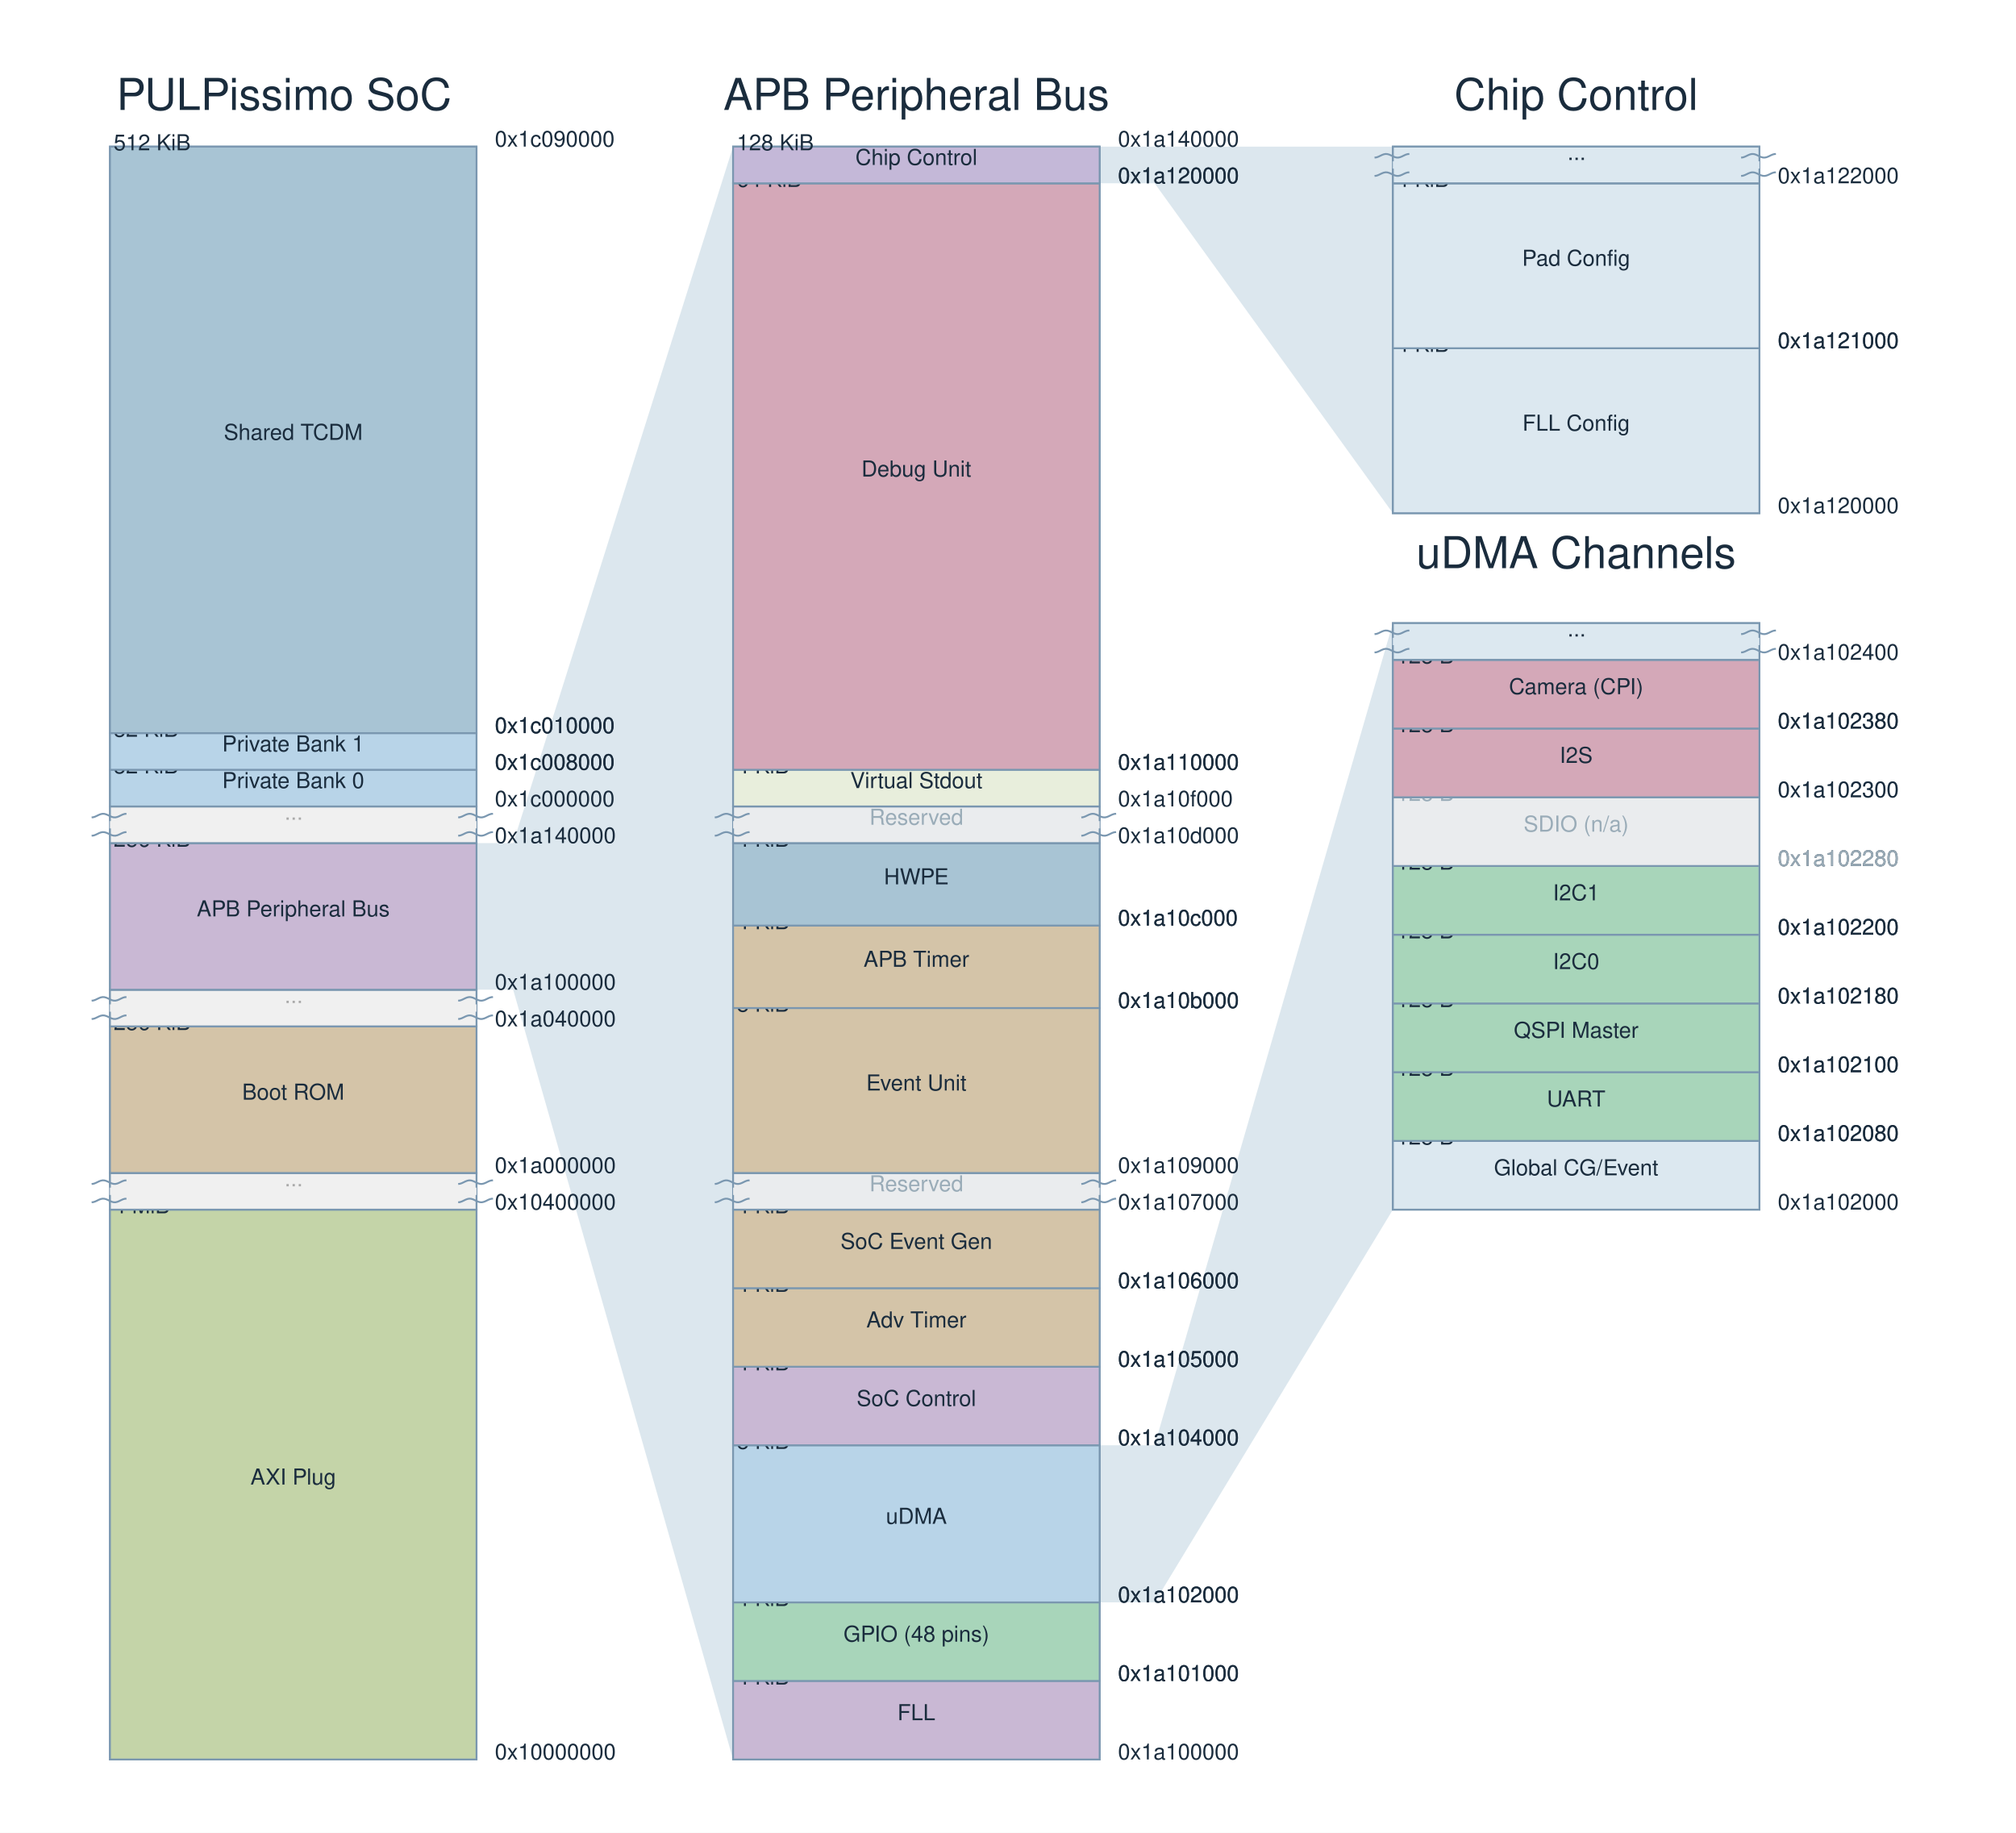
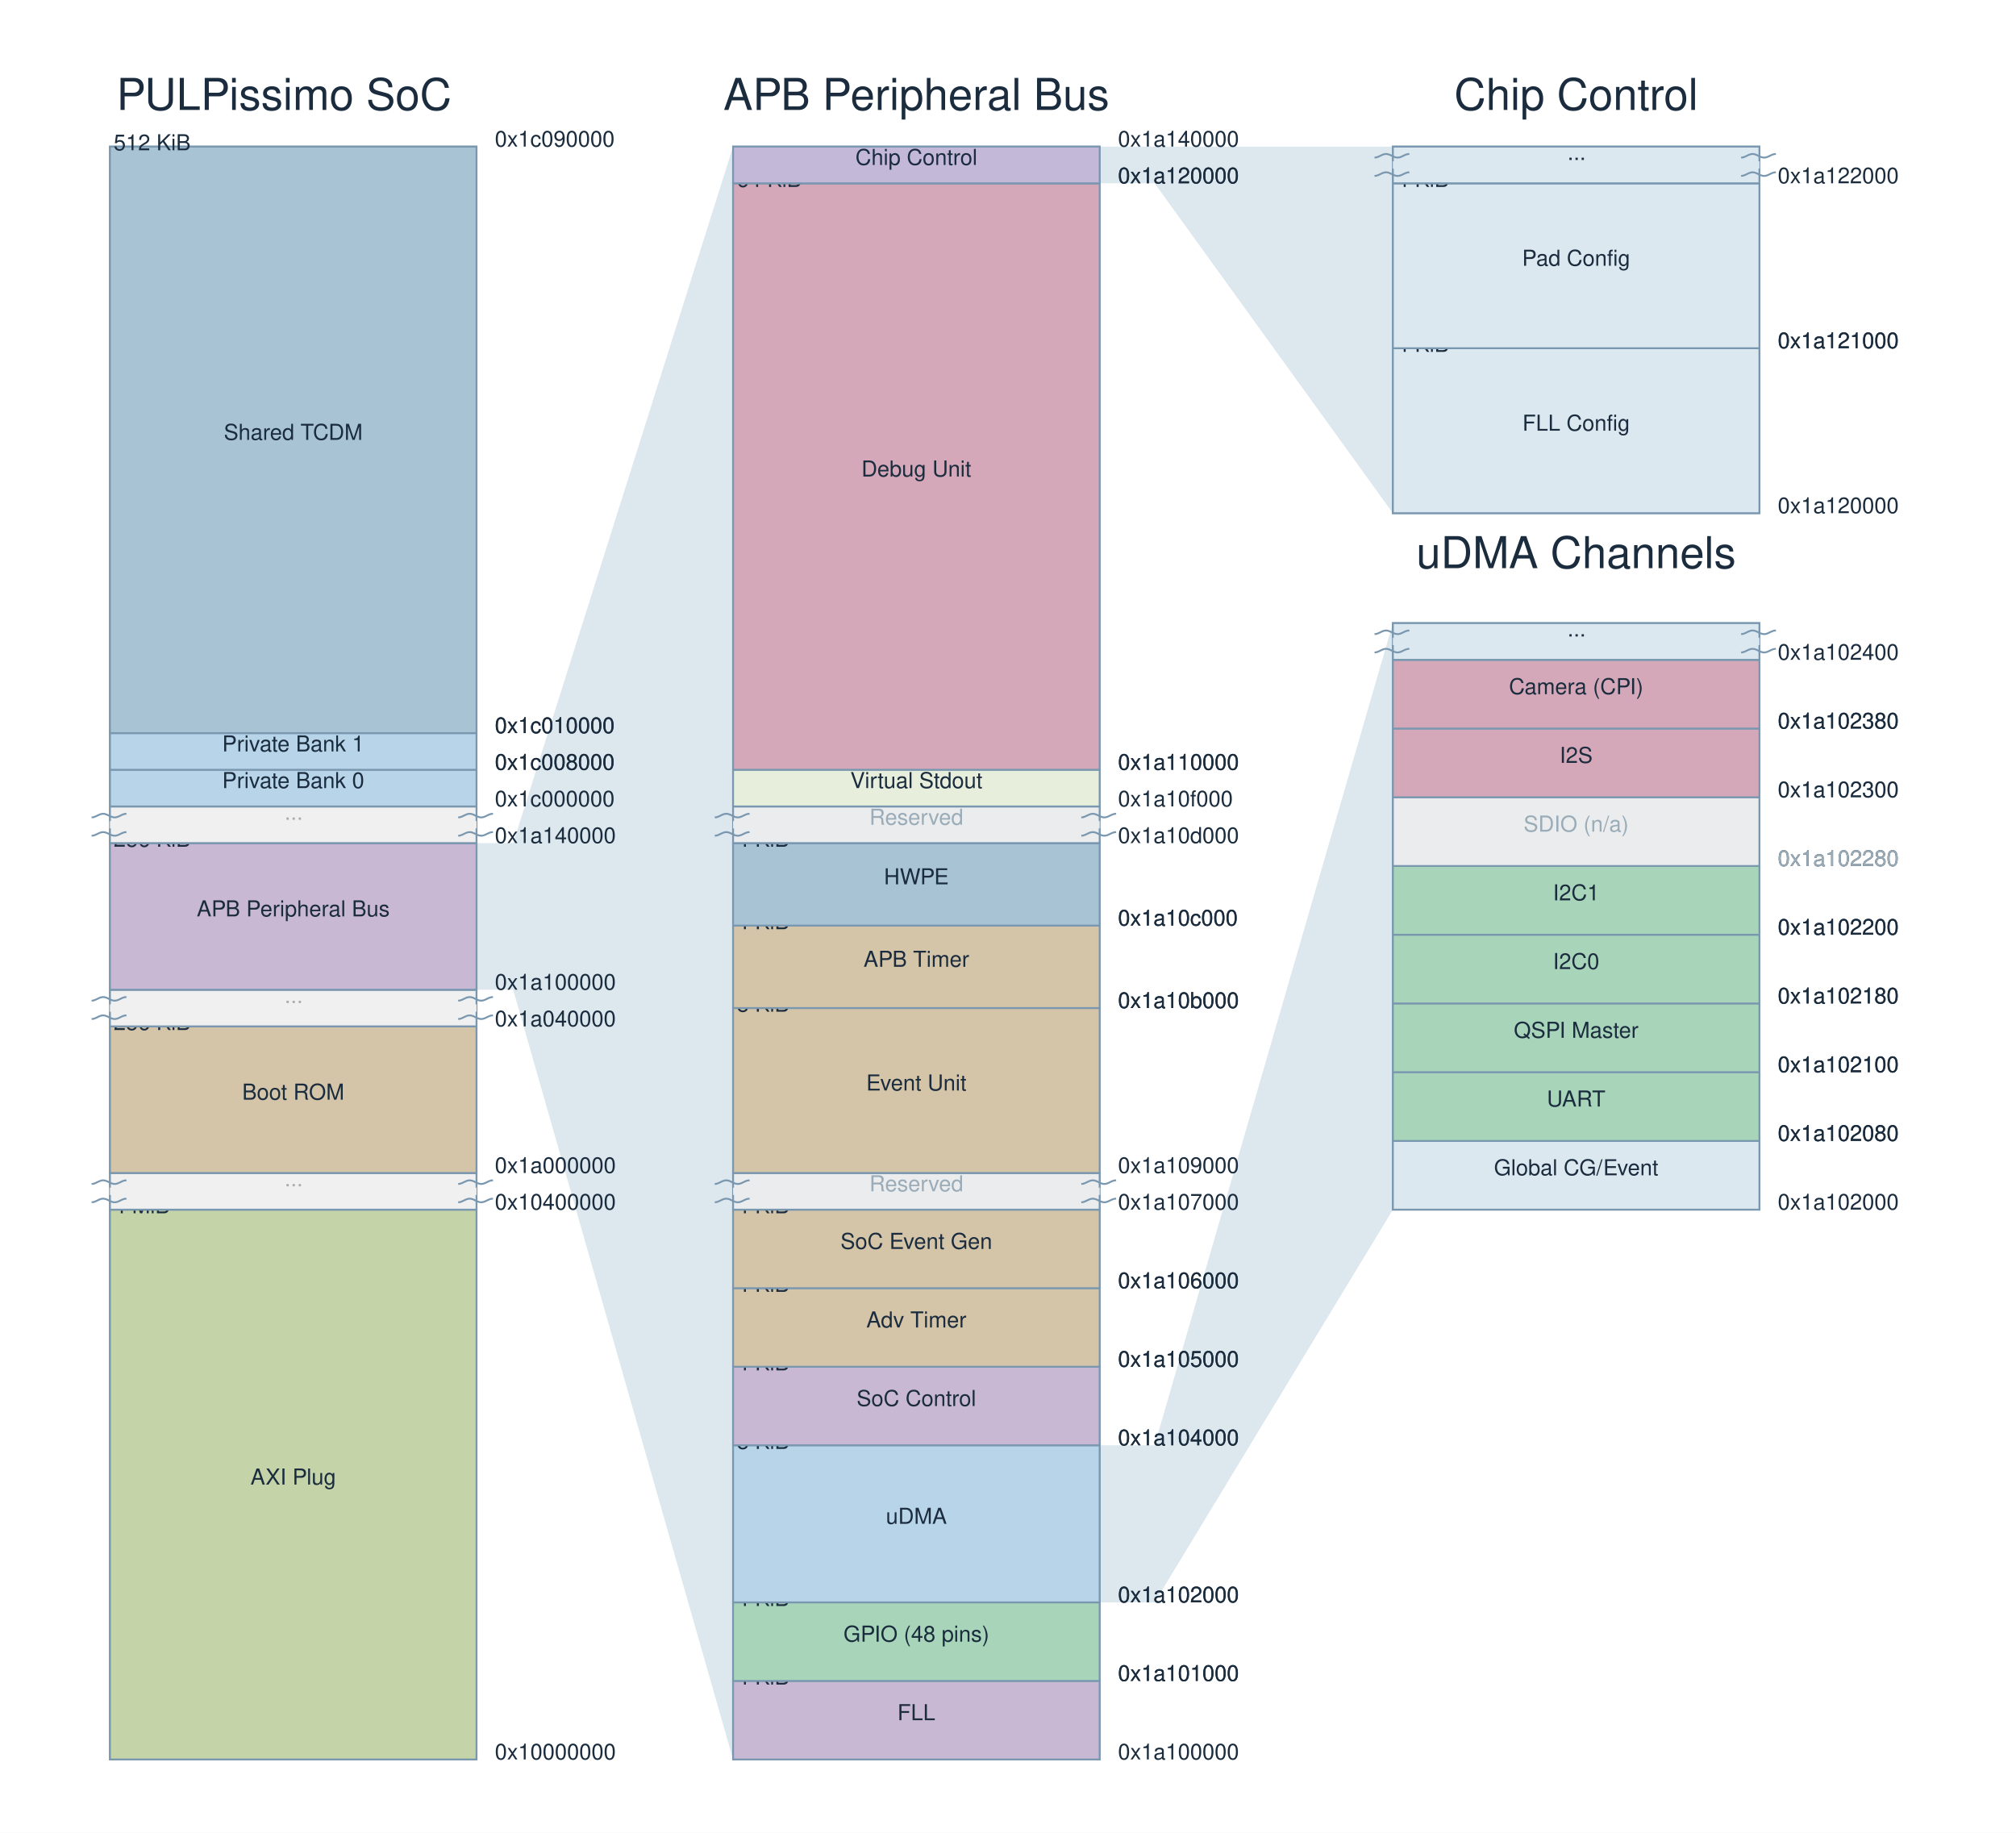
<svg xmlns="http://www.w3.org/2000/svg" width="1100" height="1000" viewBox="0 0 1100 1000">
  <rect x="0" y="0" width="1100" height="1000" fill="#ffffff" />
  <g>
    <g>
      <path d="M 250,540.0 L 280,540.0 L 400,960.0 L 400,80.0 L 280,460.0 L 250,460.0 Z" fill="#a8c4d4" stroke="none" opacity="0.4" />
    </g>
  </g>
  <g>
    <g>
      <path d="M 600,100.0 L 630,100.0 L 760,280.0 L 760,80.0 L 630,80.0 L 600,80.0 Z" fill="#a8c4d4" stroke="none" opacity="0.4" />
    </g>
    <g>
      <path d="M 600,874.286 L 630,874.286 L 760,660.0 L 760,340.0 L 630,788.571 L 600,788.571 Z" fill="#a8c4d4" stroke="none" opacity="0.4" />
    </g>
  </g>
  <g />
  <g>
    <text x="95.0" y="-20" stroke="none" fill="#1a2c3d" stroke-width="0" font-size="24px" font-weight="normal" font-family="Helvetica" text-anchor="middle" alignment-baseline="middle" transform="translate(60,80)">PULPissimo SoC</text>
    <g transform="translate(60,660)">
      <rect x="0" y="0" width="200" height="300" fill="#ffffff" stroke="#7a97b0" stroke-width="1" />
      <rect x="0" y="0.0" width="200" height="300.0" fill="#c4d4a8" stroke="#7a97b0" stroke-width="1" />
      <text x="100.0" y="150.0" stroke="none" fill="#1a2c3d" stroke-width="0" font-size="12" font-weight="normal" font-family="Helvetica" text-anchor="middle" alignment-baseline="middle">AXI Plug</text>
      <text x="210" y="300.0" stroke="none" fill="#1a2c3d" stroke-width="0" font-size="12" font-weight="normal" font-family="Helvetica" text-anchor="start" alignment-baseline="middle">0x10000000</text>
      <text x="210" y="0.0" stroke="none" fill="#1a2c3d" stroke-width="0" font-size="12" font-weight="normal" font-family="Helvetica" text-anchor="start" alignment-baseline="middle">0x10400000</text>
      <text x="2" y="2.0" stroke="none" fill="#1a2c3d" stroke-width="0" font-size="12px" font-weight="normal" font-family="Helvetica" text-anchor="start" alignment-baseline="hanging">4 MiB</text>
    </g>
    <g transform="translate(60,640)">
      <rect x="0" y="0" width="200" height="20" fill="#ffffff" stroke="#7a97b0" stroke-width="1" />
      <g>
        <rect x="0" y="0.0" width="200" height="20.0" fill="#f0f0f0" />
        <polyline points="0,8.0 0,0.0 200,0.0 200,8.0" stroke="#7a97b0" stroke-width="1" fill="none" />
        <polyline points="0,12.0 0,20.0 200,20.0 200,12.0" stroke="#7a97b0" stroke-width="1" fill="none" />
        <polyline points="-10.0,6.0 -9.0,5.878 -8.0,5.54 -7.0,5.071 -6.0,4.584 -5.0,4.199 -4.0,4.01 -3.0,4.064 -2.0,4.346 -1.0,4.789 0.0,5.284 1.0,5.709 2.0,5.96 3.0,5.977 4.0,5.754 5.0,5.347 6.0,4.854 7.0,4.398 8.0,4.089 9.0,4.003" stroke="#7a97b0" stroke-width="1" fill="none" />
        <polyline points="-10.0,16.0 -9.0,15.878 -8.0,15.54 -7.0,15.071 -6.0,14.584 -5.0,14.199 -4.0,14.01 -3.0,14.064 -2.0,14.346 -1.0,14.789 0.0,15.284 1.0,15.709 2.0,15.96 3.0,15.977 4.0,15.754 5.0,15.347 6.0,14.854 7.0,14.398 8.0,14.089 9.0,14.003" stroke="#7a97b0" stroke-width="1" fill="none" />
        <polyline points="190.0,6.0 191.0,5.878 192.0,5.54 193.0,5.071 194.0,4.584 195.0,4.199 196.0,4.01 197.0,4.064 198.0,4.346 199.0,4.789 200.0,5.284 201.0,5.709 202.0,5.96 203.0,5.977 204.0,5.754 205.0,5.347 206.0,4.854 207.0,4.398 208.0,4.089 209.0,4.003" stroke="#7a97b0" stroke-width="1" fill="none" />
        <polyline points="190.0,16.0 191.0,15.878 192.0,15.54 193.0,15.071 194.0,14.584 195.0,14.199 196.0,14.01 197.0,14.064 198.0,14.346 199.0,14.789 200.0,15.284 201.0,15.709 202.0,15.96 203.0,15.977 204.0,15.754 205.0,15.347 206.0,14.854 207.0,14.398 208.0,14.089 209.0,14.003" stroke="#7a97b0" stroke-width="1" fill="none" />
      </g>
      <text x="100.0" y="10.0" stroke="none" fill="#aaaaaa" stroke-width="0" font-size="12" font-weight="normal" font-family="Helvetica" text-anchor="middle" alignment-baseline="middle">···</text>
    </g>
    <g transform="translate(60,560.0)">
      <rect x="0" y="0" width="200" height="80.0" fill="#ffffff" stroke="#7a97b0" stroke-width="1" />
      <rect x="0" y="0.0" width="200" height="80.0" fill="#d4c4a8" stroke="#7a97b0" stroke-width="1" />
      <text x="100.0" y="40.0" stroke="none" fill="#1a2c3d" stroke-width="0" font-size="12" font-weight="normal" font-family="Helvetica" text-anchor="middle" alignment-baseline="middle">Boot ROM</text>
      <text x="210" y="80.0" stroke="none" fill="#1a2c3d" stroke-width="0" font-size="12" font-weight="normal" font-family="Helvetica" text-anchor="start" alignment-baseline="middle">0x1a000000</text>
      <text x="210" y="0.0" stroke="none" fill="#1a2c3d" stroke-width="0" font-size="12" font-weight="normal" font-family="Helvetica" text-anchor="start" alignment-baseline="middle">0x1a040000</text>
      <text x="2" y="2.0" stroke="none" fill="#1a2c3d" stroke-width="0" font-size="12px" font-weight="normal" font-family="Helvetica" text-anchor="start" alignment-baseline="hanging">256 KiB</text>
    </g>
    <g transform="translate(60,540.0)">
      <rect x="0" y="0" width="200" height="20" fill="#ffffff" stroke="#7a97b0" stroke-width="1" />
      <g>
        <rect x="0" y="0.0" width="200" height="20.0" fill="#f0f0f0" />
        <polyline points="0,8.0 0,0.0 200,0.0 200,8.0" stroke="#7a97b0" stroke-width="1" fill="none" />
        <polyline points="0,12.0 0,20.0 200,20.0 200,12.0" stroke="#7a97b0" stroke-width="1" fill="none" />
        <polyline points="-10.0,6.0 -9.0,5.878 -8.0,5.54 -7.0,5.071 -6.0,4.584 -5.0,4.199 -4.0,4.01 -3.0,4.064 -2.0,4.346 -1.0,4.789 0.0,5.284 1.0,5.709 2.0,5.96 3.0,5.977 4.0,5.754 5.0,5.347 6.0,4.854 7.0,4.398 8.0,4.089 9.0,4.003" stroke="#7a97b0" stroke-width="1" fill="none" />
        <polyline points="-10.0,16.0 -9.0,15.878 -8.0,15.54 -7.0,15.071 -6.0,14.584 -5.0,14.199 -4.0,14.01 -3.0,14.064 -2.0,14.346 -1.0,14.789 0.0,15.284 1.0,15.709 2.0,15.96 3.0,15.977 4.0,15.754 5.0,15.347 6.0,14.854 7.0,14.398 8.0,14.089 9.0,14.003" stroke="#7a97b0" stroke-width="1" fill="none" />
        <polyline points="190.0,6.0 191.0,5.878 192.0,5.54 193.0,5.071 194.0,4.584 195.0,4.199 196.0,4.01 197.0,4.064 198.0,4.346 199.0,4.789 200.0,5.284 201.0,5.709 202.0,5.96 203.0,5.977 204.0,5.754 205.0,5.347 206.0,4.854 207.0,4.398 208.0,4.089 209.0,4.003" stroke="#7a97b0" stroke-width="1" fill="none" />
        <polyline points="190.0,16.0 191.0,15.878 192.0,15.54 193.0,15.071 194.0,14.584 195.0,14.199 196.0,14.01 197.0,14.064 198.0,14.346 199.0,14.789 200.0,15.284 201.0,15.709 202.0,15.96 203.0,15.977 204.0,15.754 205.0,15.347 206.0,14.854 207.0,14.398 208.0,14.089 209.0,14.003" stroke="#7a97b0" stroke-width="1" fill="none" />
      </g>
      <text x="100.0" y="10.0" stroke="none" fill="#aaaaaa" stroke-width="0" font-size="12" font-weight="normal" font-family="Helvetica" text-anchor="middle" alignment-baseline="middle">···</text>
    </g>
    <g transform="translate(60,460.0)">
      <rect x="0" y="0" width="200" height="80.0" fill="#ffffff" stroke="#7a97b0" stroke-width="1" />
      <rect x="0" y="0.0" width="200" height="80.0" fill="#c9b8d4" stroke="#7a97b0" stroke-width="1" />
      <text x="100.0" y="40.0" stroke="none" fill="#1a2c3d" stroke-width="0" font-size="12" font-weight="normal" font-family="Helvetica" text-anchor="middle" alignment-baseline="middle">APB Peripheral Bus</text>
      <text x="210" y="80.0" stroke="none" fill="#1a2c3d" stroke-width="0" font-size="12" font-weight="normal" font-family="Helvetica" text-anchor="start" alignment-baseline="middle">0x1a100000</text>
      <text x="210" y="0.0" stroke="none" fill="#1a2c3d" stroke-width="0" font-size="12" font-weight="normal" font-family="Helvetica" text-anchor="start" alignment-baseline="middle">0x1a140000</text>
      <text x="2" y="2.0" stroke="none" fill="#1a2c3d" stroke-width="0" font-size="12px" font-weight="normal" font-family="Helvetica" text-anchor="start" alignment-baseline="hanging">256 KiB</text>
    </g>
    <g transform="translate(60,440.0)">
      <rect x="0" y="0" width="200" height="20" fill="#ffffff" stroke="#7a97b0" stroke-width="1" />
      <g>
        <rect x="0" y="0.0" width="200" height="20.0" fill="#f0f0f0" />
        <polyline points="0,8.0 0,0.0 200,0.0 200,8.0" stroke="#7a97b0" stroke-width="1" fill="none" />
        <polyline points="0,12.0 0,20.0 200,20.0 200,12.0" stroke="#7a97b0" stroke-width="1" fill="none" />
        <polyline points="-10.0,6.0 -9.0,5.878 -8.0,5.54 -7.0,5.071 -6.0,4.584 -5.0,4.199 -4.0,4.01 -3.0,4.064 -2.0,4.346 -1.0,4.789 0.0,5.284 1.0,5.709 2.0,5.96 3.0,5.977 4.0,5.754 5.0,5.347 6.0,4.854 7.0,4.398 8.0,4.089 9.0,4.003" stroke="#7a97b0" stroke-width="1" fill="none" />
        <polyline points="-10.0,16.0 -9.0,15.878 -8.0,15.54 -7.0,15.071 -6.0,14.584 -5.0,14.199 -4.0,14.01 -3.0,14.064 -2.0,14.346 -1.0,14.789 0.0,15.284 1.0,15.709 2.0,15.96 3.0,15.977 4.0,15.754 5.0,15.347 6.0,14.854 7.0,14.398 8.0,14.089 9.0,14.003" stroke="#7a97b0" stroke-width="1" fill="none" />
        <polyline points="190.0,6.0 191.0,5.878 192.0,5.54 193.0,5.071 194.0,4.584 195.0,4.199 196.0,4.01 197.0,4.064 198.0,4.346 199.0,4.789 200.0,5.284 201.0,5.709 202.0,5.96 203.0,5.977 204.0,5.754 205.0,5.347 206.0,4.854 207.0,4.398 208.0,4.089 209.0,4.003" stroke="#7a97b0" stroke-width="1" fill="none" />
        <polyline points="190.0,16.0 191.0,15.878 192.0,15.54 193.0,15.071 194.0,14.584 195.0,14.199 196.0,14.01 197.0,14.064 198.0,14.346 199.0,14.789 200.0,15.284 201.0,15.709 202.0,15.96 203.0,15.977 204.0,15.754 205.0,15.347 206.0,14.854 207.0,14.398 208.0,14.089 209.0,14.003" stroke="#7a97b0" stroke-width="1" fill="none" />
      </g>
      <text x="100.0" y="10.0" stroke="none" fill="#aaaaaa" stroke-width="0" font-size="12" font-weight="normal" font-family="Helvetica" text-anchor="middle" alignment-baseline="middle">···</text>
    </g>
    <g transform="translate(60,80.0)">
      <rect x="0" y="0" width="200" height="360.0" fill="#ffffff" stroke="#7a97b0" stroke-width="1" />
      <rect x="0" y="340.0" width="200" height="20.0" fill="#b8d4e8" stroke="#7a97b0" stroke-width="1" />
      <text x="100.0" y="350.0" stroke="none" fill="#1a2c3d" stroke-width="0" font-size="12" font-weight="normal" font-family="Helvetica" text-anchor="middle" alignment-baseline="middle">Private Bank 0</text>
      <text x="210" y="360.0" stroke="none" fill="#1a2c3d" stroke-width="0" font-size="12" font-weight="normal" font-family="Helvetica" text-anchor="start" alignment-baseline="middle">0x1c000000</text>
      <text x="210" y="340.0" stroke="none" fill="#1a2c3d" stroke-width="0" font-size="12" font-weight="normal" font-family="Helvetica" text-anchor="start" alignment-baseline="middle">0x1c008000</text>
-       <text x="2" y="342.0" stroke="none" fill="#1a2c3d" stroke-width="0" font-size="12px" font-weight="normal" font-family="Helvetica" text-anchor="start" alignment-baseline="hanging">32 KiB</text>
      <rect x="0" y="320.0" width="200" height="20.0" fill="#b8d4e8" stroke="#7a97b0" stroke-width="1" />
      <text x="100.0" y="330.0" stroke="none" fill="#1a2c3d" stroke-width="0" font-size="12" font-weight="normal" font-family="Helvetica" text-anchor="middle" alignment-baseline="middle">Private Bank 1</text>
      <text x="210" y="340.0" stroke="none" fill="#1a2c3d" stroke-width="0" font-size="12" font-weight="normal" font-family="Helvetica" text-anchor="start" alignment-baseline="middle">0x1c008000</text>
      <text x="210" y="320.0" stroke="none" fill="#1a2c3d" stroke-width="0" font-size="12" font-weight="normal" font-family="Helvetica" text-anchor="start" alignment-baseline="middle">0x1c010000</text>
-       <text x="2" y="322.0" stroke="none" fill="#1a2c3d" stroke-width="0" font-size="12px" font-weight="normal" font-family="Helvetica" text-anchor="start" alignment-baseline="hanging">32 KiB</text>
      <rect x="0" y="0.0" width="200" height="320.0" fill="#a8c4d4" stroke="#7a97b0" stroke-width="1" />
      <text x="100.0" y="160.0" stroke="none" fill="#1a2c3d" stroke-width="0" font-size="12" font-weight="normal" font-family="Helvetica" text-anchor="middle" alignment-baseline="middle">Shared TCDM</text>
      <text x="210" y="320.0" stroke="none" fill="#1a2c3d" stroke-width="0" font-size="12" font-weight="normal" font-family="Helvetica" text-anchor="start" alignment-baseline="middle">0x1c010000</text>
      <text x="210" y="0.0" stroke="none" fill="#1a2c3d" stroke-width="0" font-size="12" font-weight="normal" font-family="Helvetica" text-anchor="start" alignment-baseline="middle">0x1c090000</text>
      <text x="2" y="2.0" stroke="none" fill="#1a2c3d" stroke-width="0" font-size="12px" font-weight="normal" font-family="Helvetica" text-anchor="start" alignment-baseline="hanging">512 KiB</text>
    </g>
  </g>
  <g>
    <text x="100.0" y="-20" stroke="none" fill="#1a2c3d" stroke-width="0" font-size="24px" font-weight="normal" font-family="Helvetica" text-anchor="middle" alignment-baseline="middle" transform="translate(400,80)">APB Peripheral Bus</text>
    <g transform="translate(400,660)">
      <rect x="0" y="0" width="200" height="300" fill="#ffffff" stroke="#7a97b0" stroke-width="1" />
      <rect x="0" y="257.143" width="200" height="42.857" fill="#c9b8d4" stroke="#7a97b0" stroke-width="1" />
      <text x="100.0" y="278.571" stroke="none" fill="#1a2c3d" stroke-width="0" font-size="12" font-weight="normal" font-family="Helvetica" text-anchor="middle" alignment-baseline="middle">FLL</text>
      <text x="210" y="300" stroke="none" fill="#1a2c3d" stroke-width="0" font-size="12" font-weight="normal" font-family="Helvetica" text-anchor="start" alignment-baseline="middle">0x1a100000</text>
      <text x="210" y="257.143" stroke="none" fill="#1a2c3d" stroke-width="0" font-size="12" font-weight="normal" font-family="Helvetica" text-anchor="start" alignment-baseline="middle">0x1a101000</text>
      <text x="2" y="259.143" stroke="none" fill="#1a2c3d" stroke-width="0" font-size="12px" font-weight="normal" font-family="Helvetica" text-anchor="start" alignment-baseline="hanging">4 KiB</text>
      <rect x="0" y="214.286" width="200" height="42.857" fill="#a8d5ba" stroke="#7a97b0" stroke-width="1" />
      <text x="100.0" y="235.714" stroke="none" fill="#1a2c3d" stroke-width="0" font-size="12" font-weight="normal" font-family="Helvetica" text-anchor="middle" alignment-baseline="middle">GPIO (48 pins)</text>
      <text x="210" y="257.143" stroke="none" fill="#1a2c3d" stroke-width="0" font-size="12" font-weight="normal" font-family="Helvetica" text-anchor="start" alignment-baseline="middle">0x1a101000</text>
      <text x="210" y="214.286" stroke="none" fill="#1a2c3d" stroke-width="0" font-size="12" font-weight="normal" font-family="Helvetica" text-anchor="start" alignment-baseline="middle">0x1a102000</text>
      <text x="2" y="216.286" stroke="none" fill="#1a2c3d" stroke-width="0" font-size="12px" font-weight="normal" font-family="Helvetica" text-anchor="start" alignment-baseline="hanging">4 KiB</text>
      <rect x="0" y="128.571" width="200" height="85.714" fill="#b8d4e8" stroke="#7a97b0" stroke-width="1" />
      <text x="100.0" y="171.429" stroke="none" fill="#1a2c3d" stroke-width="0" font-size="12" font-weight="normal" font-family="Helvetica" text-anchor="middle" alignment-baseline="middle">uDMA</text>
      <text x="210" y="214.286" stroke="none" fill="#1a2c3d" stroke-width="0" font-size="12" font-weight="normal" font-family="Helvetica" text-anchor="start" alignment-baseline="middle">0x1a102000</text>
      <text x="210" y="128.571" stroke="none" fill="#1a2c3d" stroke-width="0" font-size="12" font-weight="normal" font-family="Helvetica" text-anchor="start" alignment-baseline="middle">0x1a104000</text>
      <text x="2" y="130.571" stroke="none" fill="#1a2c3d" stroke-width="0" font-size="12px" font-weight="normal" font-family="Helvetica" text-anchor="start" alignment-baseline="hanging">8 KiB</text>
      <rect x="0" y="85.714" width="200" height="42.857" fill="#c9b8d4" stroke="#7a97b0" stroke-width="1" />
      <text x="100.0" y="107.143" stroke="none" fill="#1a2c3d" stroke-width="0" font-size="12" font-weight="normal" font-family="Helvetica" text-anchor="middle" alignment-baseline="middle">SoC Control</text>
      <text x="210" y="128.571" stroke="none" fill="#1a2c3d" stroke-width="0" font-size="12" font-weight="normal" font-family="Helvetica" text-anchor="start" alignment-baseline="middle">0x1a104000</text>
      <text x="210" y="85.714" stroke="none" fill="#1a2c3d" stroke-width="0" font-size="12" font-weight="normal" font-family="Helvetica" text-anchor="start" alignment-baseline="middle">0x1a105000</text>
      <text x="2" y="87.714" stroke="none" fill="#1a2c3d" stroke-width="0" font-size="12px" font-weight="normal" font-family="Helvetica" text-anchor="start" alignment-baseline="hanging">4 KiB</text>
      <rect x="0" y="42.857" width="200" height="42.857" fill="#d4c4a8" stroke="#7a97b0" stroke-width="1" />
      <text x="100.0" y="64.286" stroke="none" fill="#1a2c3d" stroke-width="0" font-size="12" font-weight="normal" font-family="Helvetica" text-anchor="middle" alignment-baseline="middle">Adv Timer</text>
      <text x="210" y="85.714" stroke="none" fill="#1a2c3d" stroke-width="0" font-size="12" font-weight="normal" font-family="Helvetica" text-anchor="start" alignment-baseline="middle">0x1a105000</text>
      <text x="210" y="42.857" stroke="none" fill="#1a2c3d" stroke-width="0" font-size="12" font-weight="normal" font-family="Helvetica" text-anchor="start" alignment-baseline="middle">0x1a106000</text>
      <text x="2" y="44.857" stroke="none" fill="#1a2c3d" stroke-width="0" font-size="12px" font-weight="normal" font-family="Helvetica" text-anchor="start" alignment-baseline="hanging">4 KiB</text>
      <rect x="0" y="0.0" width="200" height="42.857" fill="#d4c4a8" stroke="#7a97b0" stroke-width="1" />
      <text x="100.0" y="21.429" stroke="none" fill="#1a2c3d" stroke-width="0" font-size="12" font-weight="normal" font-family="Helvetica" text-anchor="middle" alignment-baseline="middle">SoC Event Gen</text>
      <text x="210" y="42.857" stroke="none" fill="#1a2c3d" stroke-width="0" font-size="12" font-weight="normal" font-family="Helvetica" text-anchor="start" alignment-baseline="middle">0x1a106000</text>
      <text x="210" y="0.0" stroke="none" fill="#1a2c3d" stroke-width="0" font-size="12" font-weight="normal" font-family="Helvetica" text-anchor="start" alignment-baseline="middle">0x1a107000</text>
      <text x="2" y="2.0" stroke="none" fill="#1a2c3d" stroke-width="0" font-size="12px" font-weight="normal" font-family="Helvetica" text-anchor="start" alignment-baseline="hanging">4 KiB</text>
    </g>
    <g transform="translate(400,640)">
      <rect x="0" y="0" width="200" height="20" fill="#ffffff" stroke="#7a97b0" stroke-width="1" />
      <g>
        <rect x="0" y="0.0" width="200" height="20.0" fill="#eaecee" />
        <polyline points="0,8.0 0,0.0 200,0.0 200,8.0" stroke="#7a97b0" stroke-width="1" fill="none" />
        <polyline points="0,12.0 0,20.0 200,20.0 200,12.0" stroke="#7a97b0" stroke-width="1" fill="none" />
        <polyline points="-10.0,6.0 -9.0,5.878 -8.0,5.54 -7.0,5.071 -6.0,4.584 -5.0,4.199 -4.0,4.01 -3.0,4.064 -2.0,4.346 -1.0,4.789 0.0,5.284 1.0,5.709 2.0,5.96 3.0,5.977 4.0,5.754 5.0,5.347 6.0,4.854 7.0,4.398 8.0,4.089 9.0,4.003" stroke="#7a97b0" stroke-width="1" fill="none" />
        <polyline points="-10.0,16.0 -9.0,15.878 -8.0,15.54 -7.0,15.071 -6.0,14.584 -5.0,14.199 -4.0,14.01 -3.0,14.064 -2.0,14.346 -1.0,14.789 0.0,15.284 1.0,15.709 2.0,15.96 3.0,15.977 4.0,15.754 5.0,15.347 6.0,14.854 7.0,14.398 8.0,14.089 9.0,14.003" stroke="#7a97b0" stroke-width="1" fill="none" />
        <polyline points="190.0,6.0 191.0,5.878 192.0,5.54 193.0,5.071 194.0,4.584 195.0,4.199 196.0,4.01 197.0,4.064 198.0,4.346 199.0,4.789 200.0,5.284 201.0,5.709 202.0,5.96 203.0,5.977 204.0,5.754 205.0,5.347 206.0,4.854 207.0,4.398 208.0,4.089 209.0,4.003" stroke="#7a97b0" stroke-width="1" fill="none" />
        <polyline points="190.0,16.0 191.0,15.878 192.0,15.54 193.0,15.071 194.0,14.584 195.0,14.199 196.0,14.01 197.0,14.064 198.0,14.346 199.0,14.789 200.0,15.284 201.0,15.709 202.0,15.96 203.0,15.977 204.0,15.754 205.0,15.347 206.0,14.854 207.0,14.398 208.0,14.089 209.0,14.003" stroke="#7a97b0" stroke-width="1" fill="none" />
      </g>
      <text x="100.0" y="10.0" stroke="none" fill="#9aacb8" stroke-width="0" font-size="12" font-weight="normal" font-family="Helvetica" text-anchor="middle" alignment-baseline="middle">Reserved</text>
    </g>
    <g transform="translate(400,460.0)">
      <rect x="0" y="0" width="200" height="180.0" fill="#ffffff" stroke="#7a97b0" stroke-width="1" />
      <rect x="0" y="90.0" width="200" height="90.0" fill="#d4c4a8" stroke="#7a97b0" stroke-width="1" />
      <text x="100.0" y="135.0" stroke="none" fill="#1a2c3d" stroke-width="0" font-size="12" font-weight="normal" font-family="Helvetica" text-anchor="middle" alignment-baseline="middle">Event Unit</text>
      <text x="210" y="180.0" stroke="none" fill="#1a2c3d" stroke-width="0" font-size="12" font-weight="normal" font-family="Helvetica" text-anchor="start" alignment-baseline="middle">0x1a109000</text>
      <text x="210" y="90.0" stroke="none" fill="#1a2c3d" stroke-width="0" font-size="12" font-weight="normal" font-family="Helvetica" text-anchor="start" alignment-baseline="middle">0x1a10b000</text>
      <text x="2" y="92.0" stroke="none" fill="#1a2c3d" stroke-width="0" font-size="12px" font-weight="normal" font-family="Helvetica" text-anchor="start" alignment-baseline="hanging">8 KiB</text>
      <rect x="0" y="45.0" width="200" height="45.0" fill="#d4c4a8" stroke="#7a97b0" stroke-width="1" />
      <text x="100.0" y="67.5" stroke="none" fill="#1a2c3d" stroke-width="0" font-size="12" font-weight="normal" font-family="Helvetica" text-anchor="middle" alignment-baseline="middle">APB Timer</text>
      <text x="210" y="90.0" stroke="none" fill="#1a2c3d" stroke-width="0" font-size="12" font-weight="normal" font-family="Helvetica" text-anchor="start" alignment-baseline="middle">0x1a10b000</text>
      <text x="210" y="45.0" stroke="none" fill="#1a2c3d" stroke-width="0" font-size="12" font-weight="normal" font-family="Helvetica" text-anchor="start" alignment-baseline="middle">0x1a10c000</text>
      <text x="2" y="47.0" stroke="none" fill="#1a2c3d" stroke-width="0" font-size="12px" font-weight="normal" font-family="Helvetica" text-anchor="start" alignment-baseline="hanging">4 KiB</text>
      <rect x="0" y="0.0" width="200" height="45.0" fill="#a8c4d4" stroke="#7a97b0" stroke-width="1" />
      <text x="100.0" y="22.5" stroke="none" fill="#1a2c3d" stroke-width="0" font-size="12" font-weight="normal" font-family="Helvetica" text-anchor="middle" alignment-baseline="middle">HWPE</text>
      <text x="210" y="45.0" stroke="none" fill="#1a2c3d" stroke-width="0" font-size="12" font-weight="normal" font-family="Helvetica" text-anchor="start" alignment-baseline="middle">0x1a10c000</text>
      <text x="210" y="0.0" stroke="none" fill="#1a2c3d" stroke-width="0" font-size="12" font-weight="normal" font-family="Helvetica" text-anchor="start" alignment-baseline="middle">0x1a10d000</text>
      <text x="2" y="2.0" stroke="none" fill="#1a2c3d" stroke-width="0" font-size="12px" font-weight="normal" font-family="Helvetica" text-anchor="start" alignment-baseline="hanging">4 KiB</text>
    </g>
    <g transform="translate(400,440.0)">
      <rect x="0" y="0" width="200" height="20" fill="#ffffff" stroke="#7a97b0" stroke-width="1" />
      <g>
        <rect x="0" y="0.0" width="200" height="20.0" fill="#eaecee" />
        <polyline points="0,8.0 0,0.0 200,0.0 200,8.0" stroke="#7a97b0" stroke-width="1" fill="none" />
        <polyline points="0,12.0 0,20.0 200,20.0 200,12.0" stroke="#7a97b0" stroke-width="1" fill="none" />
        <polyline points="-10.0,6.0 -9.0,5.878 -8.0,5.54 -7.0,5.071 -6.0,4.584 -5.0,4.199 -4.0,4.01 -3.0,4.064 -2.0,4.346 -1.0,4.789 0.0,5.284 1.0,5.709 2.0,5.96 3.0,5.977 4.0,5.754 5.0,5.347 6.0,4.854 7.0,4.398 8.0,4.089 9.0,4.003" stroke="#7a97b0" stroke-width="1" fill="none" />
        <polyline points="-10.0,16.0 -9.0,15.878 -8.0,15.54 -7.0,15.071 -6.0,14.584 -5.0,14.199 -4.0,14.01 -3.0,14.064 -2.0,14.346 -1.0,14.789 0.0,15.284 1.0,15.709 2.0,15.96 3.0,15.977 4.0,15.754 5.0,15.347 6.0,14.854 7.0,14.398 8.0,14.089 9.0,14.003" stroke="#7a97b0" stroke-width="1" fill="none" />
        <polyline points="190.0,6.0 191.0,5.878 192.0,5.54 193.0,5.071 194.0,4.584 195.0,4.199 196.0,4.01 197.0,4.064 198.0,4.346 199.0,4.789 200.0,5.284 201.0,5.709 202.0,5.96 203.0,5.977 204.0,5.754 205.0,5.347 206.0,4.854 207.0,4.398 208.0,4.089 209.0,4.003" stroke="#7a97b0" stroke-width="1" fill="none" />
        <polyline points="190.0,16.0 191.0,15.878 192.0,15.54 193.0,15.071 194.0,14.584 195.0,14.199 196.0,14.01 197.0,14.064 198.0,14.346 199.0,14.789 200.0,15.284 201.0,15.709 202.0,15.96 203.0,15.977 204.0,15.754 205.0,15.347 206.0,14.854 207.0,14.398 208.0,14.089 209.0,14.003" stroke="#7a97b0" stroke-width="1" fill="none" />
      </g>
      <text x="100.0" y="10.0" stroke="none" fill="#9aacb8" stroke-width="0" font-size="12" font-weight="normal" font-family="Helvetica" text-anchor="middle" alignment-baseline="middle">Reserved</text>
    </g>
    <g transform="translate(400,100.0)">
      <rect x="0" y="0" width="200" height="340.0" fill="#ffffff" stroke="#7a97b0" stroke-width="1" />
      <rect x="0" y="320.0" width="200" height="20.0" fill="#e8eedc" stroke="#7a97b0" stroke-width="1" />
      <text x="100.0" y="330.0" stroke="none" fill="#1a2c3d" stroke-width="0" font-size="12" font-weight="normal" font-family="Helvetica" text-anchor="middle" alignment-baseline="middle">Virtual Stdout</text>
      <text x="210" y="340.0" stroke="none" fill="#1a2c3d" stroke-width="0" font-size="12" font-weight="normal" font-family="Helvetica" text-anchor="start" alignment-baseline="middle">0x1a10f000</text>
      <text x="210" y="320.0" stroke="none" fill="#1a2c3d" stroke-width="0" font-size="12" font-weight="normal" font-family="Helvetica" text-anchor="start" alignment-baseline="middle">0x1a110000</text>
-       <text x="2" y="322.0" stroke="none" fill="#1a2c3d" stroke-width="0" font-size="12px" font-weight="normal" font-family="Helvetica" text-anchor="start" alignment-baseline="hanging">4 KiB</text>
      <rect x="0" y="0.0" width="200" height="320.0" fill="#d4a8b8" stroke="#7a97b0" stroke-width="1" />
      <text x="100.0" y="160.0" stroke="none" fill="#1a2c3d" stroke-width="0" font-size="12" font-weight="normal" font-family="Helvetica" text-anchor="middle" alignment-baseline="middle">Debug Unit</text>
      <text x="210" y="320.0" stroke="none" fill="#1a2c3d" stroke-width="0" font-size="12" font-weight="normal" font-family="Helvetica" text-anchor="start" alignment-baseline="middle">0x1a110000</text>
      <text x="210" y="0.0" stroke="none" fill="#1a2c3d" stroke-width="0" font-size="12" font-weight="normal" font-family="Helvetica" text-anchor="start" alignment-baseline="middle">0x1a120000</text>
      <text x="2" y="2.0" stroke="none" fill="#1a2c3d" stroke-width="0" font-size="12px" font-weight="normal" font-family="Helvetica" text-anchor="start" alignment-baseline="hanging">64 KiB</text>
    </g>
    <g transform="translate(400,80.0)">
      <rect x="0" y="0" width="200" height="20" fill="#ffffff" stroke="#7a97b0" stroke-width="1" />
      <rect x="0" y="0.0" width="200" height="20.0" fill="#c4b8d8" stroke="#7a97b0" stroke-width="1" />
      <text x="100.0" y="10.0" stroke="none" fill="#1a2c3d" stroke-width="0" font-size="12" font-weight="normal" font-family="Helvetica" text-anchor="middle" alignment-baseline="middle">Chip Control</text>
      <text x="210" y="20.0" stroke="none" fill="#1a2c3d" stroke-width="0" font-size="12" font-weight="normal" font-family="Helvetica" text-anchor="start" alignment-baseline="middle">0x1a120000</text>
      <text x="210" y="0.0" stroke="none" fill="#1a2c3d" stroke-width="0" font-size="12" font-weight="normal" font-family="Helvetica" text-anchor="start" alignment-baseline="middle">0x1a140000</text>
-       <text x="2" y="2.0" stroke="none" fill="#1a2c3d" stroke-width="0" font-size="12px" font-weight="normal" font-family="Helvetica" text-anchor="start" alignment-baseline="hanging">128 KiB</text>
    </g>
  </g>
  <g>
    <text x="100.0" y="-20" stroke="none" fill="#1a2c3d" stroke-width="0" font-size="24px" font-weight="normal" font-family="Helvetica" text-anchor="middle" alignment-baseline="middle" transform="translate(760,80)">Chip Control</text>
    <g transform="translate(760,100.0)">
      <rect x="0" y="0" width="200" height="180.0" fill="#ffffff" stroke="#7a97b0" stroke-width="1" />
      <rect x="0" y="90.0" width="200" height="90.0" fill="#dce8f0" stroke="#7a97b0" stroke-width="1" />
      <text x="100.0" y="135.0" stroke="none" fill="#1a2c3d" stroke-width="0" font-size="12" font-weight="normal" font-family="Helvetica" text-anchor="middle" alignment-baseline="middle">FLL Config</text>
      <text x="210" y="180.0" stroke="none" fill="#1a2c3d" stroke-width="0" font-size="12" font-weight="normal" font-family="Helvetica" text-anchor="start" alignment-baseline="middle">0x1a120000</text>
      <text x="210" y="90.0" stroke="none" fill="#1a2c3d" stroke-width="0" font-size="12" font-weight="normal" font-family="Helvetica" text-anchor="start" alignment-baseline="middle">0x1a121000</text>
      <text x="2" y="92.0" stroke="none" fill="#1a2c3d" stroke-width="0" font-size="12px" font-weight="normal" font-family="Helvetica" text-anchor="start" alignment-baseline="hanging">4 KiB</text>
      <rect x="0" y="0.0" width="200" height="90.0" fill="#dce8f0" stroke="#7a97b0" stroke-width="1" />
      <text x="100.0" y="45.0" stroke="none" fill="#1a2c3d" stroke-width="0" font-size="12" font-weight="normal" font-family="Helvetica" text-anchor="middle" alignment-baseline="middle">Pad Config</text>
      <text x="210" y="90.0" stroke="none" fill="#1a2c3d" stroke-width="0" font-size="12" font-weight="normal" font-family="Helvetica" text-anchor="start" alignment-baseline="middle">0x1a121000</text>
      <text x="210" y="0.0" stroke="none" fill="#1a2c3d" stroke-width="0" font-size="12" font-weight="normal" font-family="Helvetica" text-anchor="start" alignment-baseline="middle">0x1a122000</text>
      <text x="2" y="2.0" stroke="none" fill="#1a2c3d" stroke-width="0" font-size="12px" font-weight="normal" font-family="Helvetica" text-anchor="start" alignment-baseline="hanging">4 KiB</text>
    </g>
    <g transform="translate(760,80.0)">
      <rect x="0" y="0" width="200" height="20" fill="#ffffff" stroke="#7a97b0" stroke-width="1" />
      <g>
        <rect x="0" y="0.0" width="200" height="20.0" fill="#dce8f0" />
        <polyline points="0,8.0 0,0.0 200,0.0 200,8.0" stroke="#7a97b0" stroke-width="1" fill="none" />
        <polyline points="0,12.0 0,20.0 200,20.0 200,12.0" stroke="#7a97b0" stroke-width="1" fill="none" />
        <polyline points="-10.0,6.0 -9.0,5.878 -8.0,5.54 -7.0,5.071 -6.0,4.584 -5.0,4.199 -4.0,4.01 -3.0,4.064 -2.0,4.346 -1.0,4.789 0.0,5.284 1.0,5.709 2.0,5.96 3.0,5.977 4.0,5.754 5.0,5.347 6.0,4.854 7.0,4.398 8.0,4.089 9.0,4.003" stroke="#7a97b0" stroke-width="1" fill="none" />
        <polyline points="-10.0,16.0 -9.0,15.878 -8.0,15.54 -7.0,15.071 -6.0,14.584 -5.0,14.199 -4.0,14.01 -3.0,14.064 -2.0,14.346 -1.0,14.789 0.0,15.284 1.0,15.709 2.0,15.96 3.0,15.977 4.0,15.754 5.0,15.347 6.0,14.854 7.0,14.398 8.0,14.089 9.0,14.003" stroke="#7a97b0" stroke-width="1" fill="none" />
        <polyline points="190.0,6.0 191.0,5.878 192.0,5.54 193.0,5.071 194.0,4.584 195.0,4.199 196.0,4.01 197.0,4.064 198.0,4.346 199.0,4.789 200.0,5.284 201.0,5.709 202.0,5.96 203.0,5.977 204.0,5.754 205.0,5.347 206.0,4.854 207.0,4.398 208.0,4.089 209.0,4.003" stroke="#7a97b0" stroke-width="1" fill="none" />
        <polyline points="190.0,16.0 191.0,15.878 192.0,15.54 193.0,15.071 194.0,14.584 195.0,14.199 196.0,14.01 197.0,14.064 198.0,14.346 199.0,14.789 200.0,15.284 201.0,15.709 202.0,15.96 203.0,15.977 204.0,15.754 205.0,15.347 206.0,14.854 207.0,14.398 208.0,14.089 209.0,14.003" stroke="#7a97b0" stroke-width="1" fill="none" />
      </g>
      <text x="100.0" y="10.0" stroke="none" fill="#1a2c3d" stroke-width="0" font-size="12" font-weight="normal" font-family="Helvetica" text-anchor="middle" alignment-baseline="middle">···</text>
    </g>
  </g>
  <g>
    <text x="100.0" y="-20" stroke="none" fill="#1a2c3d" stroke-width="0" font-size="24px" font-weight="normal" font-family="Helvetica" text-anchor="middle" alignment-baseline="middle" transform="translate(760,330)">uDMA Channels</text>
    <g transform="translate(760,360)">
      <rect x="0" y="0" width="200" height="300" fill="#ffffff" stroke="#7a97b0" stroke-width="1" />
      <rect x="0" y="262.5" width="200" height="37.5" fill="#dce8f0" stroke="#7a97b0" stroke-width="1" />
      <text x="100.0" y="281.25" stroke="none" fill="#1a2c3d" stroke-width="0" font-size="12" font-weight="normal" font-family="Helvetica" text-anchor="middle" alignment-baseline="middle">Global CG/Event</text>
      <text x="210" y="300.0" stroke="none" fill="#1a2c3d" stroke-width="0" font-size="12" font-weight="normal" font-family="Helvetica" text-anchor="start" alignment-baseline="middle">0x1a102000</text>
      <text x="210" y="262.5" stroke="none" fill="#1a2c3d" stroke-width="0" font-size="12" font-weight="normal" font-family="Helvetica" text-anchor="start" alignment-baseline="middle">0x1a102080</text>
-       <text x="2" y="264.5" stroke="none" fill="#1a2c3d" stroke-width="0" font-size="12px" font-weight="normal" font-family="Helvetica" text-anchor="start" alignment-baseline="hanging">128 B</text>
      <rect x="0" y="225" width="200" height="37.5" fill="#a8d5ba" stroke="#7a97b0" stroke-width="1" />
      <text x="100.0" y="243.75" stroke="none" fill="#1a2c3d" stroke-width="0" font-size="12" font-weight="normal" font-family="Helvetica" text-anchor="middle" alignment-baseline="middle">UART</text>
      <text x="210" y="262.5" stroke="none" fill="#1a2c3d" stroke-width="0" font-size="12" font-weight="normal" font-family="Helvetica" text-anchor="start" alignment-baseline="middle">0x1a102080</text>
      <text x="210" y="225" stroke="none" fill="#1a2c3d" stroke-width="0" font-size="12" font-weight="normal" font-family="Helvetica" text-anchor="start" alignment-baseline="middle">0x1a102100</text>
-       <text x="2" y="227" stroke="none" fill="#1a2c3d" stroke-width="0" font-size="12px" font-weight="normal" font-family="Helvetica" text-anchor="start" alignment-baseline="hanging">128 B</text>
      <rect x="0" y="187.5" width="200" height="37.5" fill="#a8d5ba" stroke="#7a97b0" stroke-width="1" />
      <text x="100.0" y="206.25" stroke="none" fill="#1a2c3d" stroke-width="0" font-size="12" font-weight="normal" font-family="Helvetica" text-anchor="middle" alignment-baseline="middle">QSPI Master</text>
      <text x="210" y="225.0" stroke="none" fill="#1a2c3d" stroke-width="0" font-size="12" font-weight="normal" font-family="Helvetica" text-anchor="start" alignment-baseline="middle">0x1a102100</text>
      <text x="210" y="187.5" stroke="none" fill="#1a2c3d" stroke-width="0" font-size="12" font-weight="normal" font-family="Helvetica" text-anchor="start" alignment-baseline="middle">0x1a102180</text>
-       <text x="2" y="189.5" stroke="none" fill="#1a2c3d" stroke-width="0" font-size="12px" font-weight="normal" font-family="Helvetica" text-anchor="start" alignment-baseline="hanging">128 B</text>
      <rect x="0" y="150.0" width="200" height="37.5" fill="#a8d5ba" stroke="#7a97b0" stroke-width="1" />
      <text x="100.0" y="168.75" stroke="none" fill="#1a2c3d" stroke-width="0" font-size="12" font-weight="normal" font-family="Helvetica" text-anchor="middle" alignment-baseline="middle">I2C0</text>
      <text x="210" y="187.5" stroke="none" fill="#1a2c3d" stroke-width="0" font-size="12" font-weight="normal" font-family="Helvetica" text-anchor="start" alignment-baseline="middle">0x1a102180</text>
      <text x="210" y="150.0" stroke="none" fill="#1a2c3d" stroke-width="0" font-size="12" font-weight="normal" font-family="Helvetica" text-anchor="start" alignment-baseline="middle">0x1a102200</text>
-       <text x="2" y="152.0" stroke="none" fill="#1a2c3d" stroke-width="0" font-size="12px" font-weight="normal" font-family="Helvetica" text-anchor="start" alignment-baseline="hanging">128 B</text>
      <rect x="0" y="112.5" width="200" height="37.5" fill="#a8d5ba" stroke="#7a97b0" stroke-width="1" />
      <text x="100.0" y="131.25" stroke="none" fill="#1a2c3d" stroke-width="0" font-size="12" font-weight="normal" font-family="Helvetica" text-anchor="middle" alignment-baseline="middle">I2C1</text>
      <text x="210" y="150.0" stroke="none" fill="#1a2c3d" stroke-width="0" font-size="12" font-weight="normal" font-family="Helvetica" text-anchor="start" alignment-baseline="middle">0x1a102200</text>
      <text x="210" y="112.5" stroke="none" fill="#1a2c3d" stroke-width="0" font-size="12" font-weight="normal" font-family="Helvetica" text-anchor="start" alignment-baseline="middle">0x1a102280</text>
-       <text x="2" y="114.5" stroke="none" fill="#1a2c3d" stroke-width="0" font-size="12px" font-weight="normal" font-family="Helvetica" text-anchor="start" alignment-baseline="hanging">128 B</text>
      <rect x="0" y="75.0" width="200" height="37.5" fill="#eaecee" stroke="#7a97b0" stroke-width="1" />
      <text x="100.0" y="93.75" stroke="none" fill="#9aacb8" stroke-width="0" font-size="12" font-weight="normal" font-family="Helvetica" text-anchor="middle" alignment-baseline="middle">SDIO (n/a)</text>
      <text x="210" y="112.5" stroke="none" fill="#9aacb8" stroke-width="0" font-size="12" font-weight="normal" font-family="Helvetica" text-anchor="start" alignment-baseline="middle">0x1a102280</text>
      <text x="210" y="75.0" stroke="none" fill="#9aacb8" stroke-width="0" font-size="12" font-weight="normal" font-family="Helvetica" text-anchor="start" alignment-baseline="middle">0x1a102300</text>
-       <text x="2" y="77.0" stroke="none" fill="#9aacb8" stroke-width="0" font-size="12px" font-weight="normal" font-family="Helvetica" text-anchor="start" alignment-baseline="hanging">128 B</text>
      <rect x="0" y="37.5" width="200" height="37.5" fill="#d4a8b8" stroke="#7a97b0" stroke-width="1" />
      <text x="100.0" y="56.25" stroke="none" fill="#1a2c3d" stroke-width="0" font-size="12" font-weight="normal" font-family="Helvetica" text-anchor="middle" alignment-baseline="middle">I2S</text>
      <text x="210" y="75.0" stroke="none" fill="#1a2c3d" stroke-width="0" font-size="12" font-weight="normal" font-family="Helvetica" text-anchor="start" alignment-baseline="middle">0x1a102300</text>
      <text x="210" y="37.5" stroke="none" fill="#1a2c3d" stroke-width="0" font-size="12" font-weight="normal" font-family="Helvetica" text-anchor="start" alignment-baseline="middle">0x1a102380</text>
-       <text x="2" y="39.5" stroke="none" fill="#1a2c3d" stroke-width="0" font-size="12px" font-weight="normal" font-family="Helvetica" text-anchor="start" alignment-baseline="hanging">128 B</text>
      <rect x="0" y="0.0" width="200" height="37.5" fill="#d4a8b8" stroke="#7a97b0" stroke-width="1" />
      <text x="100.0" y="18.75" stroke="none" fill="#1a2c3d" stroke-width="0" font-size="12" font-weight="normal" font-family="Helvetica" text-anchor="middle" alignment-baseline="middle">Camera (CPI)</text>
      <text x="210" y="37.5" stroke="none" fill="#1a2c3d" stroke-width="0" font-size="12" font-weight="normal" font-family="Helvetica" text-anchor="start" alignment-baseline="middle">0x1a102380</text>
      <text x="210" y="0.0" stroke="none" fill="#1a2c3d" stroke-width="0" font-size="12" font-weight="normal" font-family="Helvetica" text-anchor="start" alignment-baseline="middle">0x1a102400</text>
-       <text x="2" y="2.0" stroke="none" fill="#1a2c3d" stroke-width="0" font-size="12px" font-weight="normal" font-family="Helvetica" text-anchor="start" alignment-baseline="hanging">128 B</text>
    </g>
    <g transform="translate(760,340)">
      <rect x="0" y="0" width="200" height="20" fill="#ffffff" stroke="#7a97b0" stroke-width="1" />
      <g>
        <rect x="0" y="0.0" width="200" height="20.0" fill="#dce8f0" />
        <polyline points="0,8.0 0,0.0 200,0.0 200,8.0" stroke="#7a97b0" stroke-width="1" fill="none" />
        <polyline points="0,12.0 0,20.0 200,20.0 200,12.0" stroke="#7a97b0" stroke-width="1" fill="none" />
        <polyline points="-10.0,6.0 -9.0,5.878 -8.0,5.54 -7.0,5.071 -6.0,4.584 -5.0,4.199 -4.0,4.01 -3.0,4.064 -2.0,4.346 -1.0,4.789 0.0,5.284 1.0,5.709 2.0,5.96 3.0,5.977 4.0,5.754 5.0,5.347 6.0,4.854 7.0,4.398 8.0,4.089 9.0,4.003" stroke="#7a97b0" stroke-width="1" fill="none" />
        <polyline points="-10.0,16.0 -9.0,15.878 -8.0,15.54 -7.0,15.071 -6.0,14.584 -5.0,14.199 -4.0,14.01 -3.0,14.064 -2.0,14.346 -1.0,14.789 0.0,15.284 1.0,15.709 2.0,15.96 3.0,15.977 4.0,15.754 5.0,15.347 6.0,14.854 7.0,14.398 8.0,14.089 9.0,14.003" stroke="#7a97b0" stroke-width="1" fill="none" />
        <polyline points="190.0,6.0 191.0,5.878 192.0,5.54 193.0,5.071 194.0,4.584 195.0,4.199 196.0,4.01 197.0,4.064 198.0,4.346 199.0,4.789 200.0,5.284 201.0,5.709 202.0,5.96 203.0,5.977 204.0,5.754 205.0,5.347 206.0,4.854 207.0,4.398 208.0,4.089 209.0,4.003" stroke="#7a97b0" stroke-width="1" fill="none" />
        <polyline points="190.0,16.0 191.0,15.878 192.0,15.54 193.0,15.071 194.0,14.584 195.0,14.199 196.0,14.01 197.0,14.064 198.0,14.346 199.0,14.789 200.0,15.284 201.0,15.709 202.0,15.96 203.0,15.977 204.0,15.754 205.0,15.347 206.0,14.854 207.0,14.398 208.0,14.089 209.0,14.003" stroke="#7a97b0" stroke-width="1" fill="none" />
      </g>
      <text x="100.0" y="10.0" stroke="none" fill="#1a2c3d" stroke-width="0" font-size="12" font-weight="normal" font-family="Helvetica" text-anchor="middle" alignment-baseline="middle">···</text>
    </g>
  </g>
  <g>
    <g transform="translate(60,660)" />
    <g transform="translate(60,640)" />
    <g transform="translate(60,560.0)" />
    <g transform="translate(60,540.0)" />
    <g transform="translate(60,460.0)" />
    <g transform="translate(60,440.0)" />
    <g transform="translate(60,80.0)" />
    <g transform="translate(400,660)" />
    <g transform="translate(400,640)" />
    <g transform="translate(400,460.0)" />
    <g transform="translate(400,440.0)" />
    <g transform="translate(400,100.0)" />
    <g transform="translate(400,80.0)" />
    <g transform="translate(760,100.0)" />
    <g transform="translate(760,80.0)" />
    <g transform="translate(760,360)" />
    <g transform="translate(760,340)" />
  </g>
  <g>
    <g transform="translate(60,660)">
      <g />
    </g>
    <g transform="translate(60,640)">
      <g />
    </g>
    <g transform="translate(60,560.0)">
      <g />
    </g>
    <g transform="translate(60,540.0)">
      <g />
    </g>
    <g transform="translate(60,460.0)">
      <g />
    </g>
    <g transform="translate(60,440.0)">
      <g />
    </g>
    <g transform="translate(60,80.0)">
      <g />
      <g />
      <g />
    </g>
    <g transform="translate(400,660)">
      <g />
      <g />
      <g />
      <g />
      <g />
      <g />
    </g>
    <g transform="translate(400,640)">
      <g />
    </g>
    <g transform="translate(400,460.0)">
      <g />
      <g />
      <g />
    </g>
    <g transform="translate(400,440.0)">
      <g />
    </g>
    <g transform="translate(400,100.0)">
      <g />
      <g />
    </g>
    <g transform="translate(400,80.0)">
      <g />
    </g>
    <g transform="translate(760,100.0)">
      <g />
      <g />
    </g>
    <g transform="translate(760,80.0)">
      <g />
    </g>
    <g transform="translate(760,360)">
      <g />
      <g />
      <g />
      <g />
      <g />
      <g />
      <g />
      <g />
    </g>
    <g transform="translate(760,340)">
      <g />
    </g>
  </g>
</svg>
